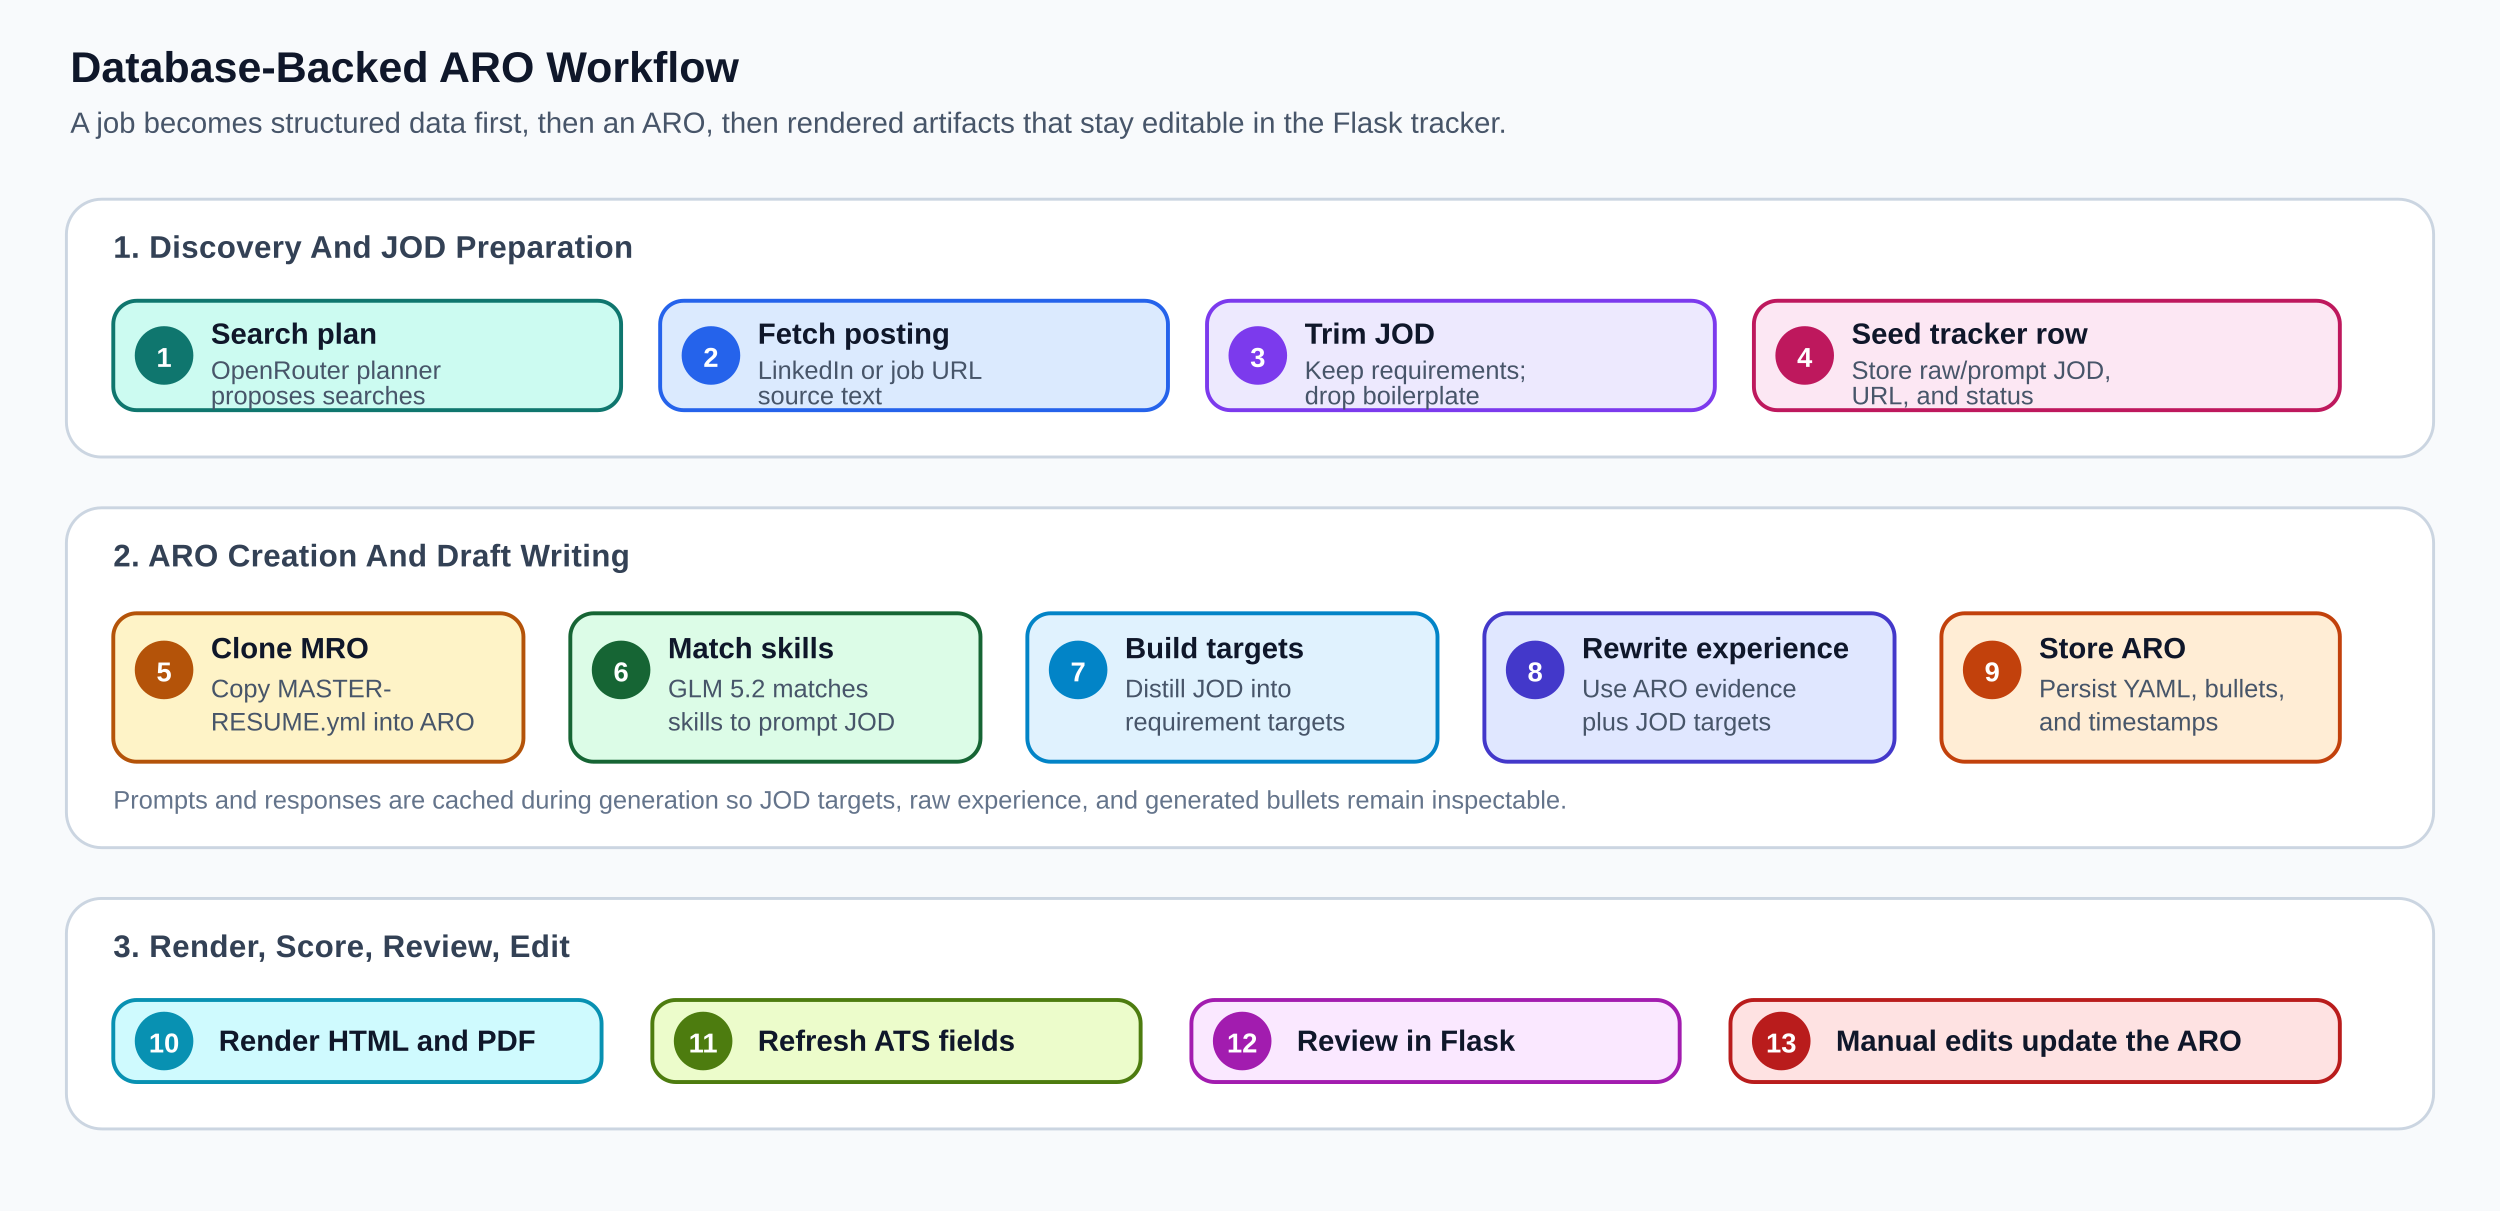
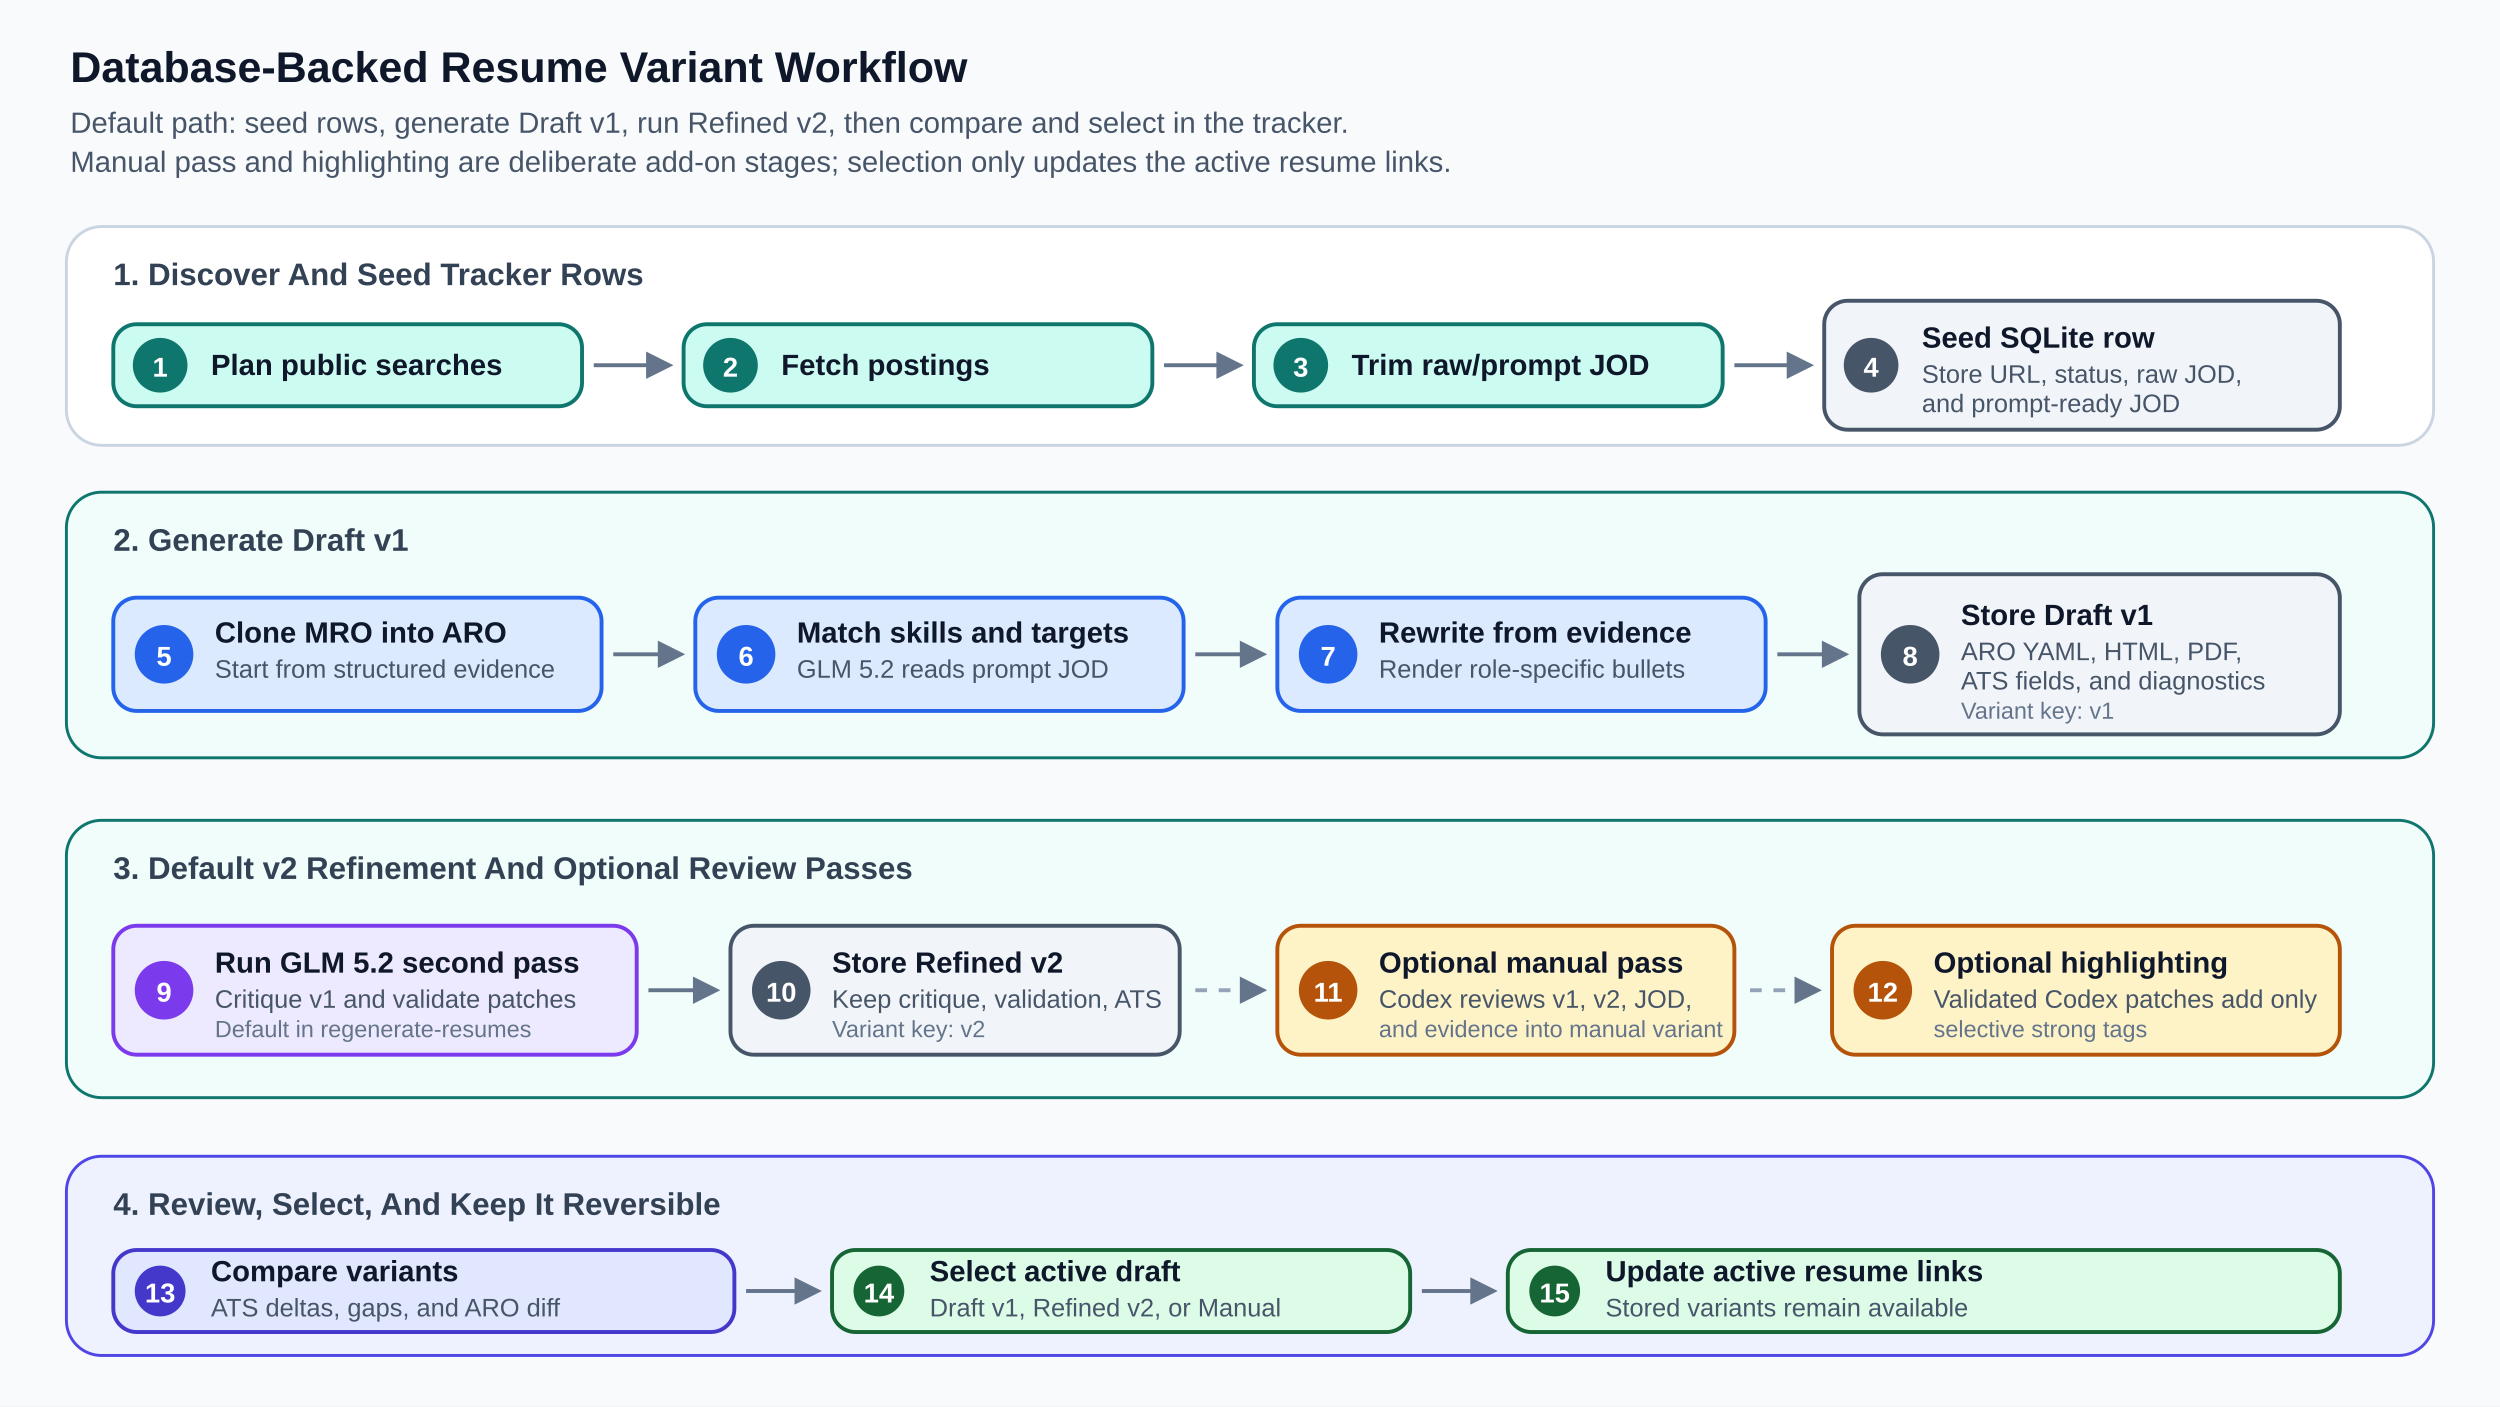
- <svg xmlns="http://www.w3.org/2000/svg" width="1280" height="620" viewBox="0 0 1280 620" role="img" aria-labelledby="title desc">
+ <svg xmlns="http://www.w3.org/2000/svg" width="1280" height="720" viewBox="0 0 1280 720" role="img" aria-labelledby="title desc">
  <defs>
+     <marker id="arrow" viewBox="0 0 10 10" refX="8" refY="5" markerWidth="7" markerHeight="7" orient="auto-start-reverse">
+       <path d="M 0 0 L 10 5 L 0 10 z" fill="#64748b" />
+     </marker>
    <style>
      .bg { fill: #f8fafc; }
      .lane { fill: #ffffff; stroke: #cbd5e1; stroke-width: 1.5; }
-       .step1 { fill: #ccfbf1; stroke: #0f766e; stroke-width: 2; }
-       .step2 { fill: #dbeafe; stroke: #2563eb; stroke-width: 2; }
-       .step3 { fill: #ede9fe; stroke: #7c3aed; stroke-width: 2; }
-       .step4 { fill: #fce7f3; stroke: #be185d; stroke-width: 2; }
-       .step5 { fill: #fef3c7; stroke: #b45309; stroke-width: 2; }
-       .step6 { fill: #dcfce7; stroke: #166534; stroke-width: 2; }
-       .step7 { fill: #e0f2fe; stroke: #0284c7; stroke-width: 2; }
-       .step8 { fill: #e0e7ff; stroke: #4338ca; stroke-width: 2; }
-       .step9 { fill: #ffedd5; stroke: #c2410c; stroke-width: 2; }
-       .step10 { fill: #cffafe; stroke: #0891b2; stroke-width: 2; }
-       .step11 { fill: #ecfccb; stroke: #4d7c0f; stroke-width: 2; }
-       .step12 { fill: #fae8ff; stroke: #a21caf; stroke-width: 2; }
-       .step13 { fill: #fee2e2; stroke: #b91c1c; stroke-width: 2; }
-       .num1 { fill: #0f766e; }
-       .num2 { fill: #2563eb; }
-       .num3 { fill: #7c3aed; }
-       .num4 { fill: #be185d; }
-       .num5 { fill: #b45309; }
-       .num6 { fill: #166534; }
-       .num7 { fill: #0284c7; }
-       .num8 { fill: #4338ca; }
-       .num9 { fill: #c2410c; }
-       .num10 { fill: #0891b2; }
-       .num11 { fill: #4d7c0f; }
-       .num12 { fill: #a21caf; }
-       .num13 { fill: #b91c1c; }
-       .numText { font: 700 14px Arial, sans-serif; fill: #ffffff; dominant-baseline: central; text-anchor: middle; }
+       .laneMain { fill: #f0fdfa; stroke: #0f766e; stroke-width: 1.5; }
+       .laneReview { fill: #eef2ff; stroke: #4f46e5; stroke-width: 1.5; }
+       .seed { fill: #ccfbf1; stroke: #0f766e; stroke-width: 2; }
+       .draft { fill: #dbeafe; stroke: #2563eb; stroke-width: 2; }
+       .refine { fill: #ede9fe; stroke: #7c3aed; stroke-width: 2; }
+       .optional { fill: #fef3c7; stroke: #b45309; stroke-width: 2; }
+       .review { fill: #e0e7ff; stroke: #4338ca; stroke-width: 2; }
+       .select { fill: #dcfce7; stroke: #166534; stroke-width: 2; }
+       .store { fill: #f1f5f9; stroke: #475569; stroke-width: 2; }
+       .numSeed { fill: #0f766e; }
+       .numDraft { fill: #2563eb; }
+       .numRefine { fill: #7c3aed; }
+       .numOptional { fill: #b45309; }
+       .numReview { fill: #4338ca; }
+       .numSelect { fill: #166534; }
+       .numStore { fill: #475569; }
+       .arrow { stroke: #64748b; stroke-width: 2; fill: none; marker-end: url(#arrow); }
+       .softArrow { stroke: #94a3b8; stroke-width: 2; stroke-dasharray: 6 6; fill: none; marker-end: url(#arrow); }
      .title { font: 700 22px Arial, sans-serif; fill: #0f172a; }
      .subtitle { font: 15px Arial, sans-serif; fill: #475569; }
-       .laneTitle { font: 700 16px Arial, sans-serif; fill: #334155; letter-spacing: .2px; }
+       .laneTitle { font: 700 16px Arial, sans-serif; fill: #334155; letter-spacing: 0; }
      .cardTitle { font: 700 15px Arial, sans-serif; fill: #0f172a; }
      .body { font: 13px Arial, sans-serif; fill: #475569; }
-       .note { font: 13px Arial, sans-serif; fill: #64748b; }
+       .tiny { font: 12px Arial, sans-serif; fill: #64748b; }
+       .badge { font: 700 12px Arial, sans-serif; fill: #ffffff; }
+       .numText { font: 700 14px Arial, sans-serif; fill: #ffffff; dominant-baseline: central; text-anchor: middle; }
    </style>
  </defs>
-   <rect class="bg" x="0" y="0" width="1280" height="620" />
-   <text class="title" x="36" y="42">Database-Backed ARO Workflow</text>
-   <text class="subtitle" x="36" y="68">A job becomes structured data first, then an ARO, then rendered artifacts that stay editable in the Flask tracker.</text>
-   <rect class="lane" x="34" y="102" width="1212" height="132" rx="18" />
-   <text class="laneTitle" x="58" y="132">1. Discovery And JOD Preparation</text>
-   <rect class="step1" x="58" y="154" width="260" height="56" rx="12" />
-   <circle class="num1" cx="84" cy="182" r="15" />
-   <text class="numText" x="84" y="183">1</text>
-   <text class="cardTitle" x="108" y="176">Search plan</text>
-   <text class="body" x="108" y="194">OpenRouter planner</text>
-   <text class="body" x="108" y="207">proposes searches</text>
-   <rect class="step2" x="338" y="154" width="260" height="56" rx="12" />
-   <circle class="num2" cx="364" cy="182" r="15" />
-   <text class="numText" x="364" y="183">2</text>
-   <text class="cardTitle" x="388" y="176">Fetch posting</text>
-   <text class="body" x="388" y="194">LinkedIn or job URL</text>
-   <text class="body" x="388" y="207">source text</text>
-   <rect class="step3" x="618" y="154" width="260" height="56" rx="12" />
-   <circle class="num3" cx="644" cy="182" r="15" />
-   <text class="numText" x="644" y="183">3</text>
-   <text class="cardTitle" x="668" y="176">Trim JOD</text>
-   <text class="body" x="668" y="194">Keep requirements;</text>
-   <text class="body" x="668" y="207">drop boilerplate</text>
-   <rect class="step4" x="898" y="154" width="300" height="56" rx="12" />
-   <circle class="num4" cx="924" cy="182" r="15" />
-   <text class="numText" x="924" y="183">4</text>
-   <text class="cardTitle" x="948" y="176">Seed tracker row</text>
-   <text class="body" x="948" y="194">Store raw/prompt JOD,</text>
-   <text class="body" x="948" y="207">URL, and status</text>
-   <rect class="lane" x="34" y="260" width="1212" height="174" rx="18" />
-   <text class="laneTitle" x="58" y="290">2. ARO Creation And Draft Writing</text>
-   <rect class="step5" x="58" y="314" width="210" height="76" rx="12" />
-   <circle class="num5" cx="84" cy="343" r="15" />
-   <text class="numText" x="84" y="344">5</text>
-   <text class="cardTitle" x="108" y="337">Clone MRO</text>
-   <text class="body" x="108" y="357">Copy MASTER-</text>
-   <text class="body" x="108" y="374">RESUME.yml into ARO</text>
-   <rect class="step6" x="292" y="314" width="210" height="76" rx="12" />
-   <circle class="num6" cx="318" cy="343" r="15" />
-   <text class="numText" x="318" y="344">6</text>
-   <text class="cardTitle" x="342" y="337">Match skills</text>
-   <text class="body" x="342" y="357">GLM 5.2 matches</text>
-   <text class="body" x="342" y="374">skills to prompt JOD</text>
-   <rect class="step7" x="526" y="314" width="210" height="76" rx="12" />
-   <circle class="num7" cx="552" cy="343" r="15" />
-   <text class="numText" x="552" y="344">7</text>
-   <text class="cardTitle" x="576" y="337">Build targets</text>
-   <text class="body" x="576" y="357">Distill JOD into</text>
-   <text class="body" x="576" y="374">requirement targets</text>
-   <rect class="step8" x="760" y="314" width="210" height="76" rx="12" />
-   <circle class="num8" cx="786" cy="343" r="15" />
-   <text class="numText" x="786" y="344">8</text>
-   <text class="cardTitle" x="810" y="337">Rewrite experience</text>
-   <text class="body" x="810" y="357">Use ARO evidence</text>
-   <text class="body" x="810" y="374">plus JOD targets</text>
-   <rect class="step9" x="994" y="314" width="204" height="76" rx="12" />
-   <circle class="num9" cx="1020" cy="343" r="15" />
-   <text class="numText" x="1020" y="344">9</text>
-   <text class="cardTitle" x="1044" y="337">Store ARO</text>
-   <text class="body" x="1044" y="357">Persist YAML, bullets,</text>
-   <text class="body" x="1044" y="374">and timestamps</text>
-   <text class="note" x="58" y="414">Prompts and responses are cached during generation so JOD targets, raw experience, and generated bullets remain inspectable.</text>
-   <rect class="lane" x="34" y="460" width="1212" height="118" rx="18" />
-   <text class="laneTitle" x="58" y="490">3. Render, Score, Review, Edit</text>
-   <rect class="step10" x="58" y="512" width="250" height="42" rx="12" />
-   <circle class="num10" cx="84" cy="533" r="15" />
-   <text class="numText" x="84" y="534">10</text>
-   <text class="cardTitle" x="112" y="538">Render HTML and PDF</text>
-   <rect class="step11" x="334" y="512" width="250" height="42" rx="12" />
-   <circle class="num11" cx="360" cy="533" r="15" />
-   <text class="numText" x="360" y="534">11</text>
-   <text class="cardTitle" x="388" y="538">Refresh ATS fields</text>
-   <rect class="step12" x="610" y="512" width="250" height="42" rx="12" />
-   <circle class="num12" cx="636" cy="533" r="15" />
-   <text class="numText" x="636" y="534">12</text>
-   <text class="cardTitle" x="664" y="538">Review in Flask</text>
-   <rect class="step13" x="886" y="512" width="312" height="42" rx="12" />
-   <circle class="num13" cx="912" cy="533" r="15" />
-   <text class="numText" x="912" y="534">13</text>
-   <text class="cardTitle" x="940" y="538">Manual edits update the ARO</text>
+   <rect class="bg" x="0" y="0" width="1280" height="720" />
+   <text class="title" x="36" y="42">Database-Backed Resume Variant Workflow</text>
+   <text class="subtitle" x="36" y="68">Default path: seed rows, generate Draft v1, run Refined v2, then compare and select in the tracker.</text>
+   <text class="subtitle" x="36" y="88">Manual pass and highlighting are deliberate add-on stages; selection only updates the active resume links.</text>
+   <rect class="lane" x="34" y="116" width="1212" height="112" rx="18" />
+   <text class="laneTitle" x="58" y="146">1. Discover And Seed Tracker Rows</text>
+   <rect class="seed" x="58" y="166" width="240" height="42" rx="12" />
+   <circle class="numSeed" cx="82" cy="187" r="14" />
+   <text class="numText" x="82" y="188">1</text>
+   <text class="cardTitle" x="108" y="192">Plan public searches</text>
+   <path class="arrow" d="M 304 187 L 342 187" />
+   <rect class="seed" x="350" y="166" width="240" height="42" rx="12" />
+   <circle class="numSeed" cx="374" cy="187" r="14" />
+   <text class="numText" x="374" y="188">2</text>
+   <text class="cardTitle" x="400" y="192">Fetch postings</text>
+   <path class="arrow" d="M 596 187 L 634 187" />
+   <rect class="seed" x="642" y="166" width="240" height="42" rx="12" />
+   <circle class="numSeed" cx="666" cy="187" r="14" />
+   <text class="numText" x="666" y="188">3</text>
+   <text class="cardTitle" x="692" y="192">Trim raw/prompt JOD</text>
+   <path class="arrow" d="M 888 187 L 926 187" />
+   <rect class="store" x="934" y="154" width="264" height="66" rx="12" />
+   <circle class="numStore" cx="958" cy="187" r="14" />
+   <text class="numText" x="958" y="188">4</text>
+   <text class="cardTitle" x="984" y="178">Seed SQLite row</text>
+   <text class="body" x="984" y="196">Store URL, status, raw JOD,</text>
+   <text class="body" x="984" y="211">and prompt-ready JOD</text>
+   <rect class="laneMain" x="34" y="252" width="1212" height="136" rx="18" />
+   <text class="laneTitle" x="58" y="282">2. Generate Draft v1</text>
+   <rect class="draft" x="58" y="306" width="250" height="58" rx="12" />
+   <circle class="numDraft" cx="84" cy="335" r="15" />
+   <text class="numText" x="84" y="336">5</text>
+   <text class="cardTitle" x="110" y="329">Clone MRO into ARO</text>
+   <text class="body" x="110" y="347">Start from structured evidence</text>
+   <path class="arrow" d="M 314 335 L 348 335" />
+   <rect class="draft" x="356" y="306" width="250" height="58" rx="12" />
+   <circle class="numDraft" cx="382" cy="335" r="15" />
+   <text class="numText" x="382" y="336">6</text>
+   <text class="cardTitle" x="408" y="329">Match skills and targets</text>
+   <text class="body" x="408" y="347">GLM 5.2 reads prompt JOD</text>
+   <path class="arrow" d="M 612 335 L 646 335" />
+   <rect class="draft" x="654" y="306" width="250" height="58" rx="12" />
+   <circle class="numDraft" cx="680" cy="335" r="15" />
+   <text class="numText" x="680" y="336">7</text>
+   <text class="cardTitle" x="706" y="329">Rewrite from evidence</text>
+   <text class="body" x="706" y="347">Render role-specific bullets</text>
+   <path class="arrow" d="M 910 335 L 944 335" />
+   <rect class="store" x="952" y="294" width="246" height="82" rx="12" />
+   <circle class="numStore" cx="978" cy="335" r="15" />
+   <text class="numText" x="978" y="336">8</text>
+   <text class="cardTitle" x="1004" y="320">Store Draft v1</text>
+   <text class="body" x="1004" y="338">ARO YAML, HTML, PDF,</text>
+   <text class="body" x="1004" y="353">ATS fields, and diagnostics</text>
+   <text class="tiny" x="1004" y="368">Variant key: v1</text>
+   <rect class="laneMain" x="34" y="420" width="1212" height="142" rx="18" />
+   <text class="laneTitle" x="58" y="450">3. Default v2 Refinement And Optional Review Passes</text>
+   <rect class="refine" x="58" y="474" width="268" height="66" rx="12" />
+   <circle class="numRefine" cx="84" cy="507" r="15" />
+   <text class="numText" x="84" y="508">9</text>
+   <text class="cardTitle" x="110" y="498">Run GLM 5.2 second pass</text>
+   <text class="body" x="110" y="516">Critique v1 and validate patches</text>
+   <text class="tiny" x="110" y="531">Default in regenerate-resumes</text>
+   <path class="arrow" d="M 332 507 L 366 507" />
+   <rect class="store" x="374" y="474" width="230" height="66" rx="12" />
+   <circle class="numStore" cx="400" cy="507" r="15" />
+   <text class="numText" x="400" y="508">10</text>
+   <text class="cardTitle" x="426" y="498">Store Refined v2</text>
+   <text class="body" x="426" y="516">Keep critique, validation, ATS</text>
+   <text class="tiny" x="426" y="531">Variant key: v2</text>
+   <path class="softArrow" d="M 612 507 L 646 507" />
+   <rect class="optional" x="654" y="474" width="234" height="66" rx="12" />
+   <circle class="numOptional" cx="680" cy="507" r="15" />
+   <text class="numText" x="680" y="508">11</text>
+   <text class="cardTitle" x="706" y="498">Optional manual pass</text>
+   <text class="body" x="706" y="516">Codex reviews v1, v2, JOD,</text>
+   <text class="tiny" x="706" y="531">and evidence into manual variant</text>
+   <path class="softArrow" d="M 896 507 L 930 507" />
+   <rect class="optional" x="938" y="474" width="260" height="66" rx="12" />
+   <circle class="numOptional" cx="964" cy="507" r="15" />
+   <text class="numText" x="964" y="508">12</text>
+   <text class="cardTitle" x="990" y="498">Optional highlighting</text>
+   <text class="body" x="990" y="516">Validated Codex patches add only</text>
+   <text class="tiny" x="990" y="531">selective strong tags</text>
+   <rect class="laneReview" x="34" y="592" width="1212" height="102" rx="18" />
+   <text class="laneTitle" x="58" y="622">4. Review, Select, And Keep It Reversible</text>
+   <rect class="review" x="58" y="640" width="318" height="42" rx="12" />
+   <circle class="numReview" cx="82" cy="661" r="13" />
+   <text class="numText" x="82" y="662">13</text>
+   <text class="cardTitle" x="108" y="656">Compare variants</text>
+   <text class="body" x="108" y="674">ATS deltas, gaps, and ARO diff</text>
+   <path class="arrow" d="M 382 661 L 418 661" />
+   <rect class="select" x="426" y="640" width="296" height="42" rx="12" />
+   <circle class="numSelect" cx="450" cy="661" r="13" />
+   <text class="numText" x="450" y="662">14</text>
+   <text class="cardTitle" x="476" y="656">Select active draft</text>
+   <text class="body" x="476" y="674">Draft v1, Refined v2, or Manual</text>
+   <path class="arrow" d="M 728 661 L 764 661" />
+   <rect class="select" x="772" y="640" width="426" height="42" rx="12" />
+   <circle class="numSelect" cx="796" cy="661" r="13" />
+   <text class="numText" x="796" y="662">15</text>
+   <text class="cardTitle" x="822" y="656">Update active resume links</text>
+   <text class="body" x="822" y="674">Stored variants remain available</text>
</svg>
